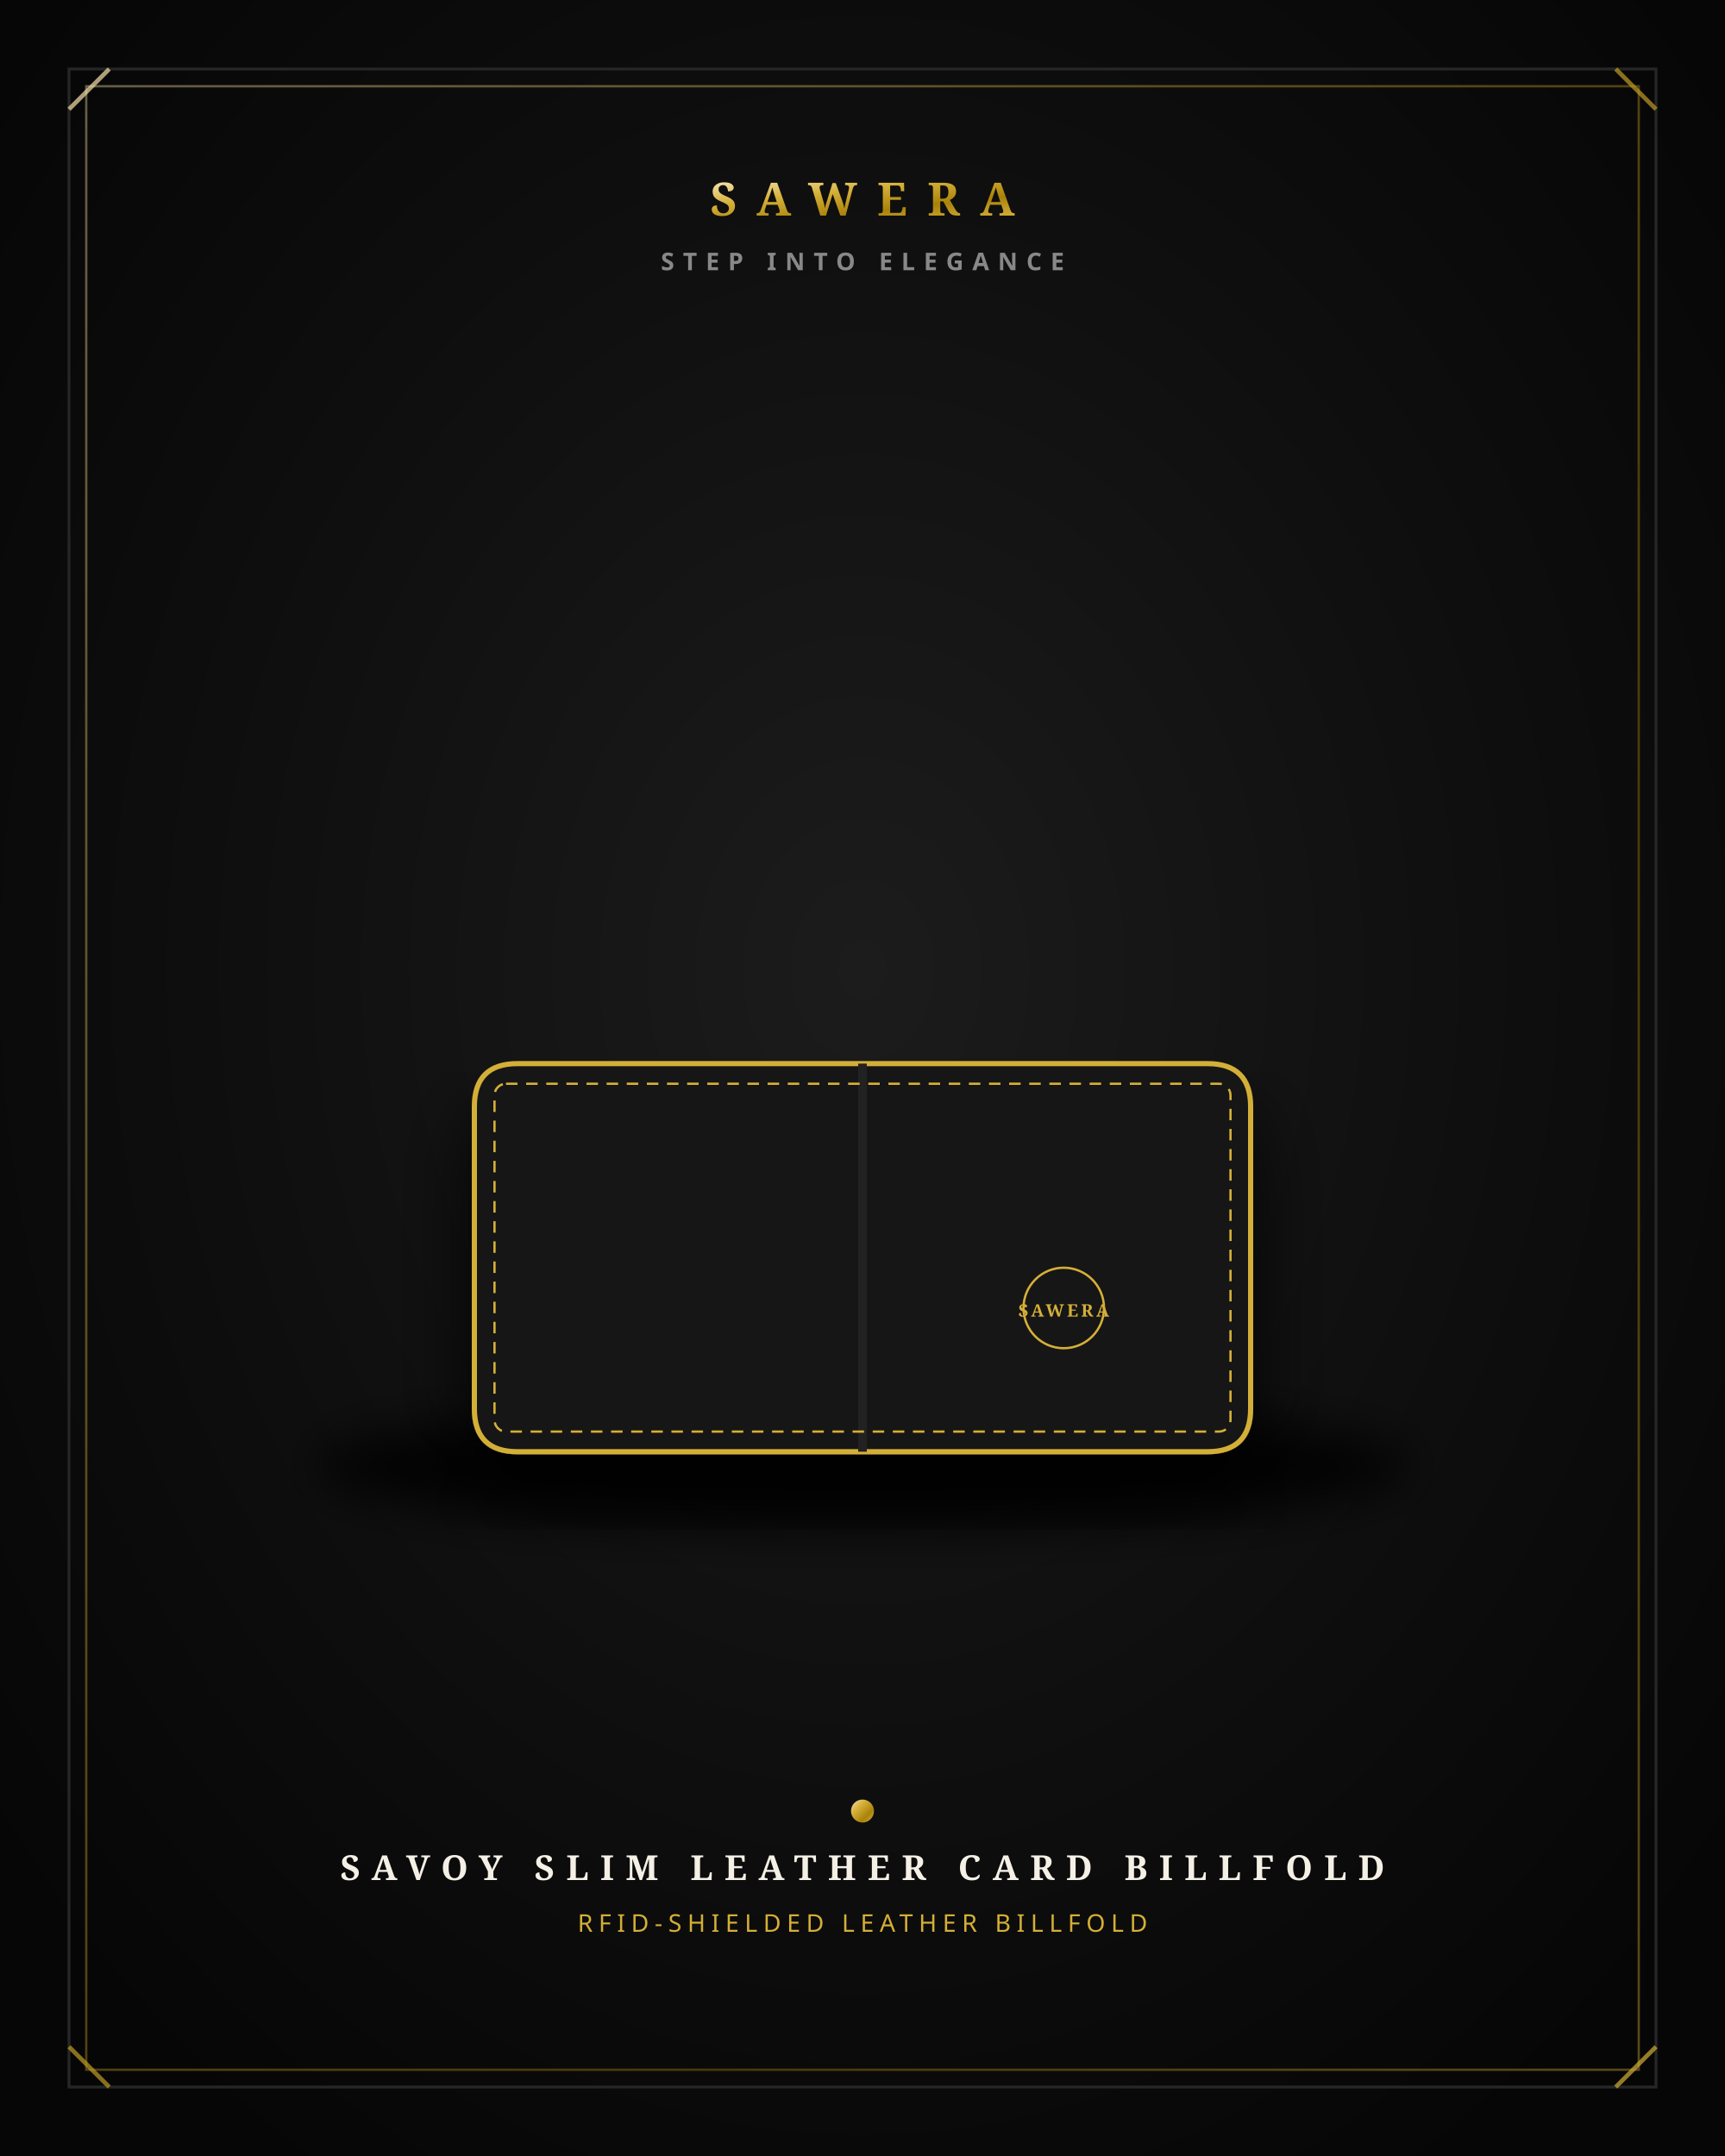
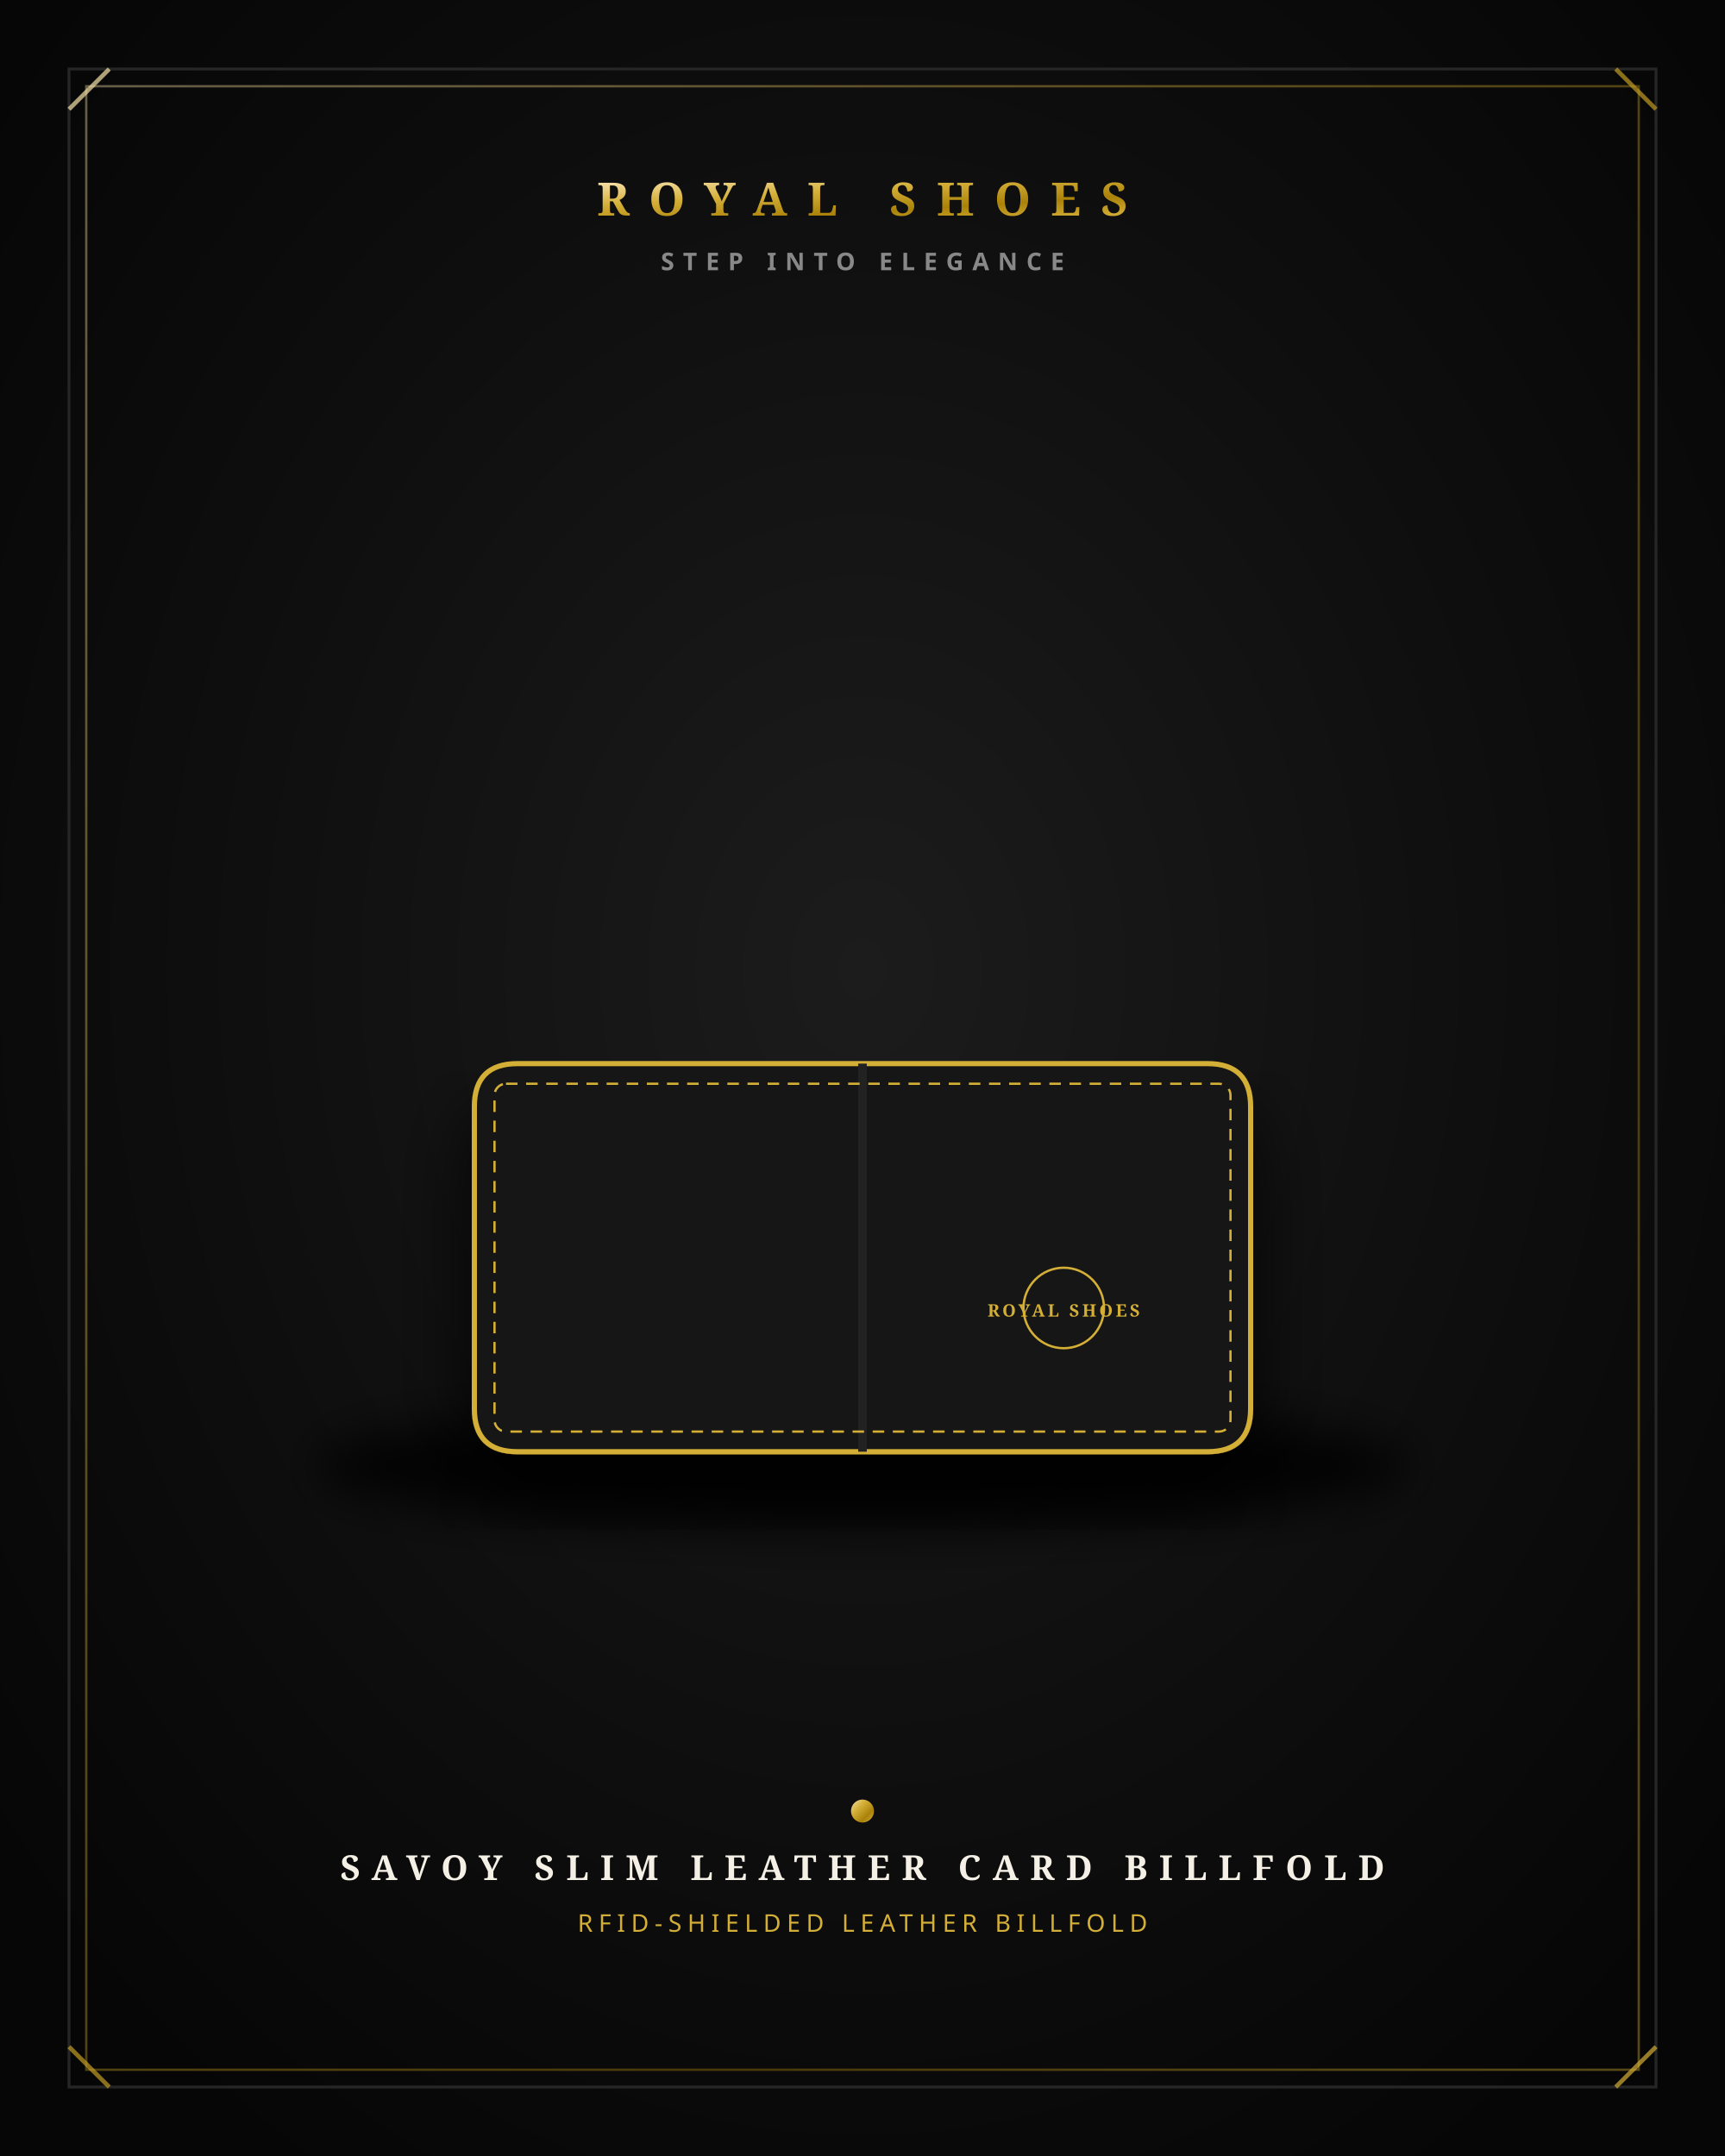
<svg xmlns="http://www.w3.org/2000/svg" viewBox="0 0 600 750" width="100%" height="100%">
  <defs>
    <radialGradient id="bgGlow" cx="50%" cy="45%" r="65%">
      <stop offset="0%" stop-color="#1c1c1c" />
      <stop offset="60%" stop-color="#0e0e0e" />
      <stop offset="100%" stop-color="#060606" />
    </radialGradient>
    <linearGradient id="goldGrad" x1="0%" y1="0%" x2="100%" y2="100%">
      <stop offset="0%" stop-color="#F5E0A9" />
      <stop offset="35%" stop-color="#D4AF37" />
      <stop offset="70%" stop-color="#AA820A" />
      <stop offset="100%" stop-color="#D4AF37" />
    </linearGradient>
    <filter id="subtleShadow" x="-10%" y="-10%" width="120%" height="130%">
      <feDropShadow dx="0" dy="16" stdDeviation="14" flood-color="#000000" flood-opacity="0.85" />
    </filter>
  </defs>
  <rect width="600" height="750" fill="url(#bgGlow)" />
  <rect x="24" y="24" width="552" height="702" fill="none" stroke="#262626" stroke-width="1" />
  <rect x="30" y="30" width="540" height="690" fill="none" stroke="url(#goldGrad)" stroke-width="0.8" opacity="0.4" />
  <path d="M 24 38 L 38 24 M 576 38 L 562 24 M 24 712 L 38 726 M 576 712 L 562 726" stroke="url(#goldGrad)" stroke-width="1.5" opacity="0.7" />
-   <text x="300" y="75" text-anchor="middle" font-family="'Cinzel', 'Playfair Display', Georgia, serif" font-size="16" font-weight="700" letter-spacing="7" fill="url(#goldGrad)">SAWERA</text>
+   <text x="300" y="75" text-anchor="middle" font-family="'Cinzel', 'Playfair Display', Georgia, serif" font-size="16" font-weight="700" letter-spacing="7" fill="url(#goldGrad)">ROYAL SHOES</text>
  <text x="300" y="94" text-anchor="middle" font-family="'Montserrat', sans-serif" font-size="8.5" font-weight="600" letter-spacing="3" fill="#888888">STEP INTO ELEGANCE</text>
  <ellipse cx="300" cy="510" rx="190" ry="22" fill="#000000" opacity="0.85" filter="blur(8px)" />
  <g filter="url(#subtleShadow)">
    <path d="M 180 370 L 420 370 C 430 370, 435 375, 435 385 L 435 490 C 435 500, 430 505, 420 505 L 180 505 C 170 505, 165 500, 165 490 L 165 385 C 165 375, 170 370, 180 370 Z" fill="#141414" stroke="#D4AF37" stroke-width="1.8" />
    <line x1="300" y1="370" x2="300" y2="505" stroke="#222" stroke-width="3" />
    <rect x="172" y="377" width="256" height="121" rx="4" fill="none" stroke="#D4AF37" stroke-width="0.8" stroke-dasharray="4,3" />
    <circle cx="370" cy="455" r="14" fill="none" stroke="#D4AF37" stroke-width="0.8" />
-     <text x="370" y="458" text-anchor="middle" font-family="'Cinzel', Georgia, serif" font-size="6" font-weight="700" letter-spacing="1" fill="#D4AF37">SAWERA</text>
+     <text x="370" y="458" text-anchor="middle" font-family="'Cinzel', Georgia, serif" font-size="6" font-weight="700" letter-spacing="1" fill="#D4AF37">ROYAL SHOES</text>
  </g>
  <g transform="translate(300, 630)">
    <line x1="-130" y1="0" x2="130" y2="0" stroke="url(#goldGrad)" stroke-width="0.8" opacity="0.5" />
    <circle cx="0" cy="0" r="4" fill="url(#goldGrad)" />
    <text x="0" y="24" text-anchor="middle" font-family="'Cinzel', Georgia, serif" font-size="12" font-weight="700" letter-spacing="4" fill="#F5F0E6">SAVOY SLIM LEATHER CARD BILLFOLD</text>
    <text x="0" y="42" text-anchor="middle" font-family="'Montserrat', sans-serif" font-size="8.5" font-weight="500" letter-spacing="2" fill="#D4AF37">RFID-SHIELDED LEATHER BILLFOLD</text>
  </g>
</svg>
